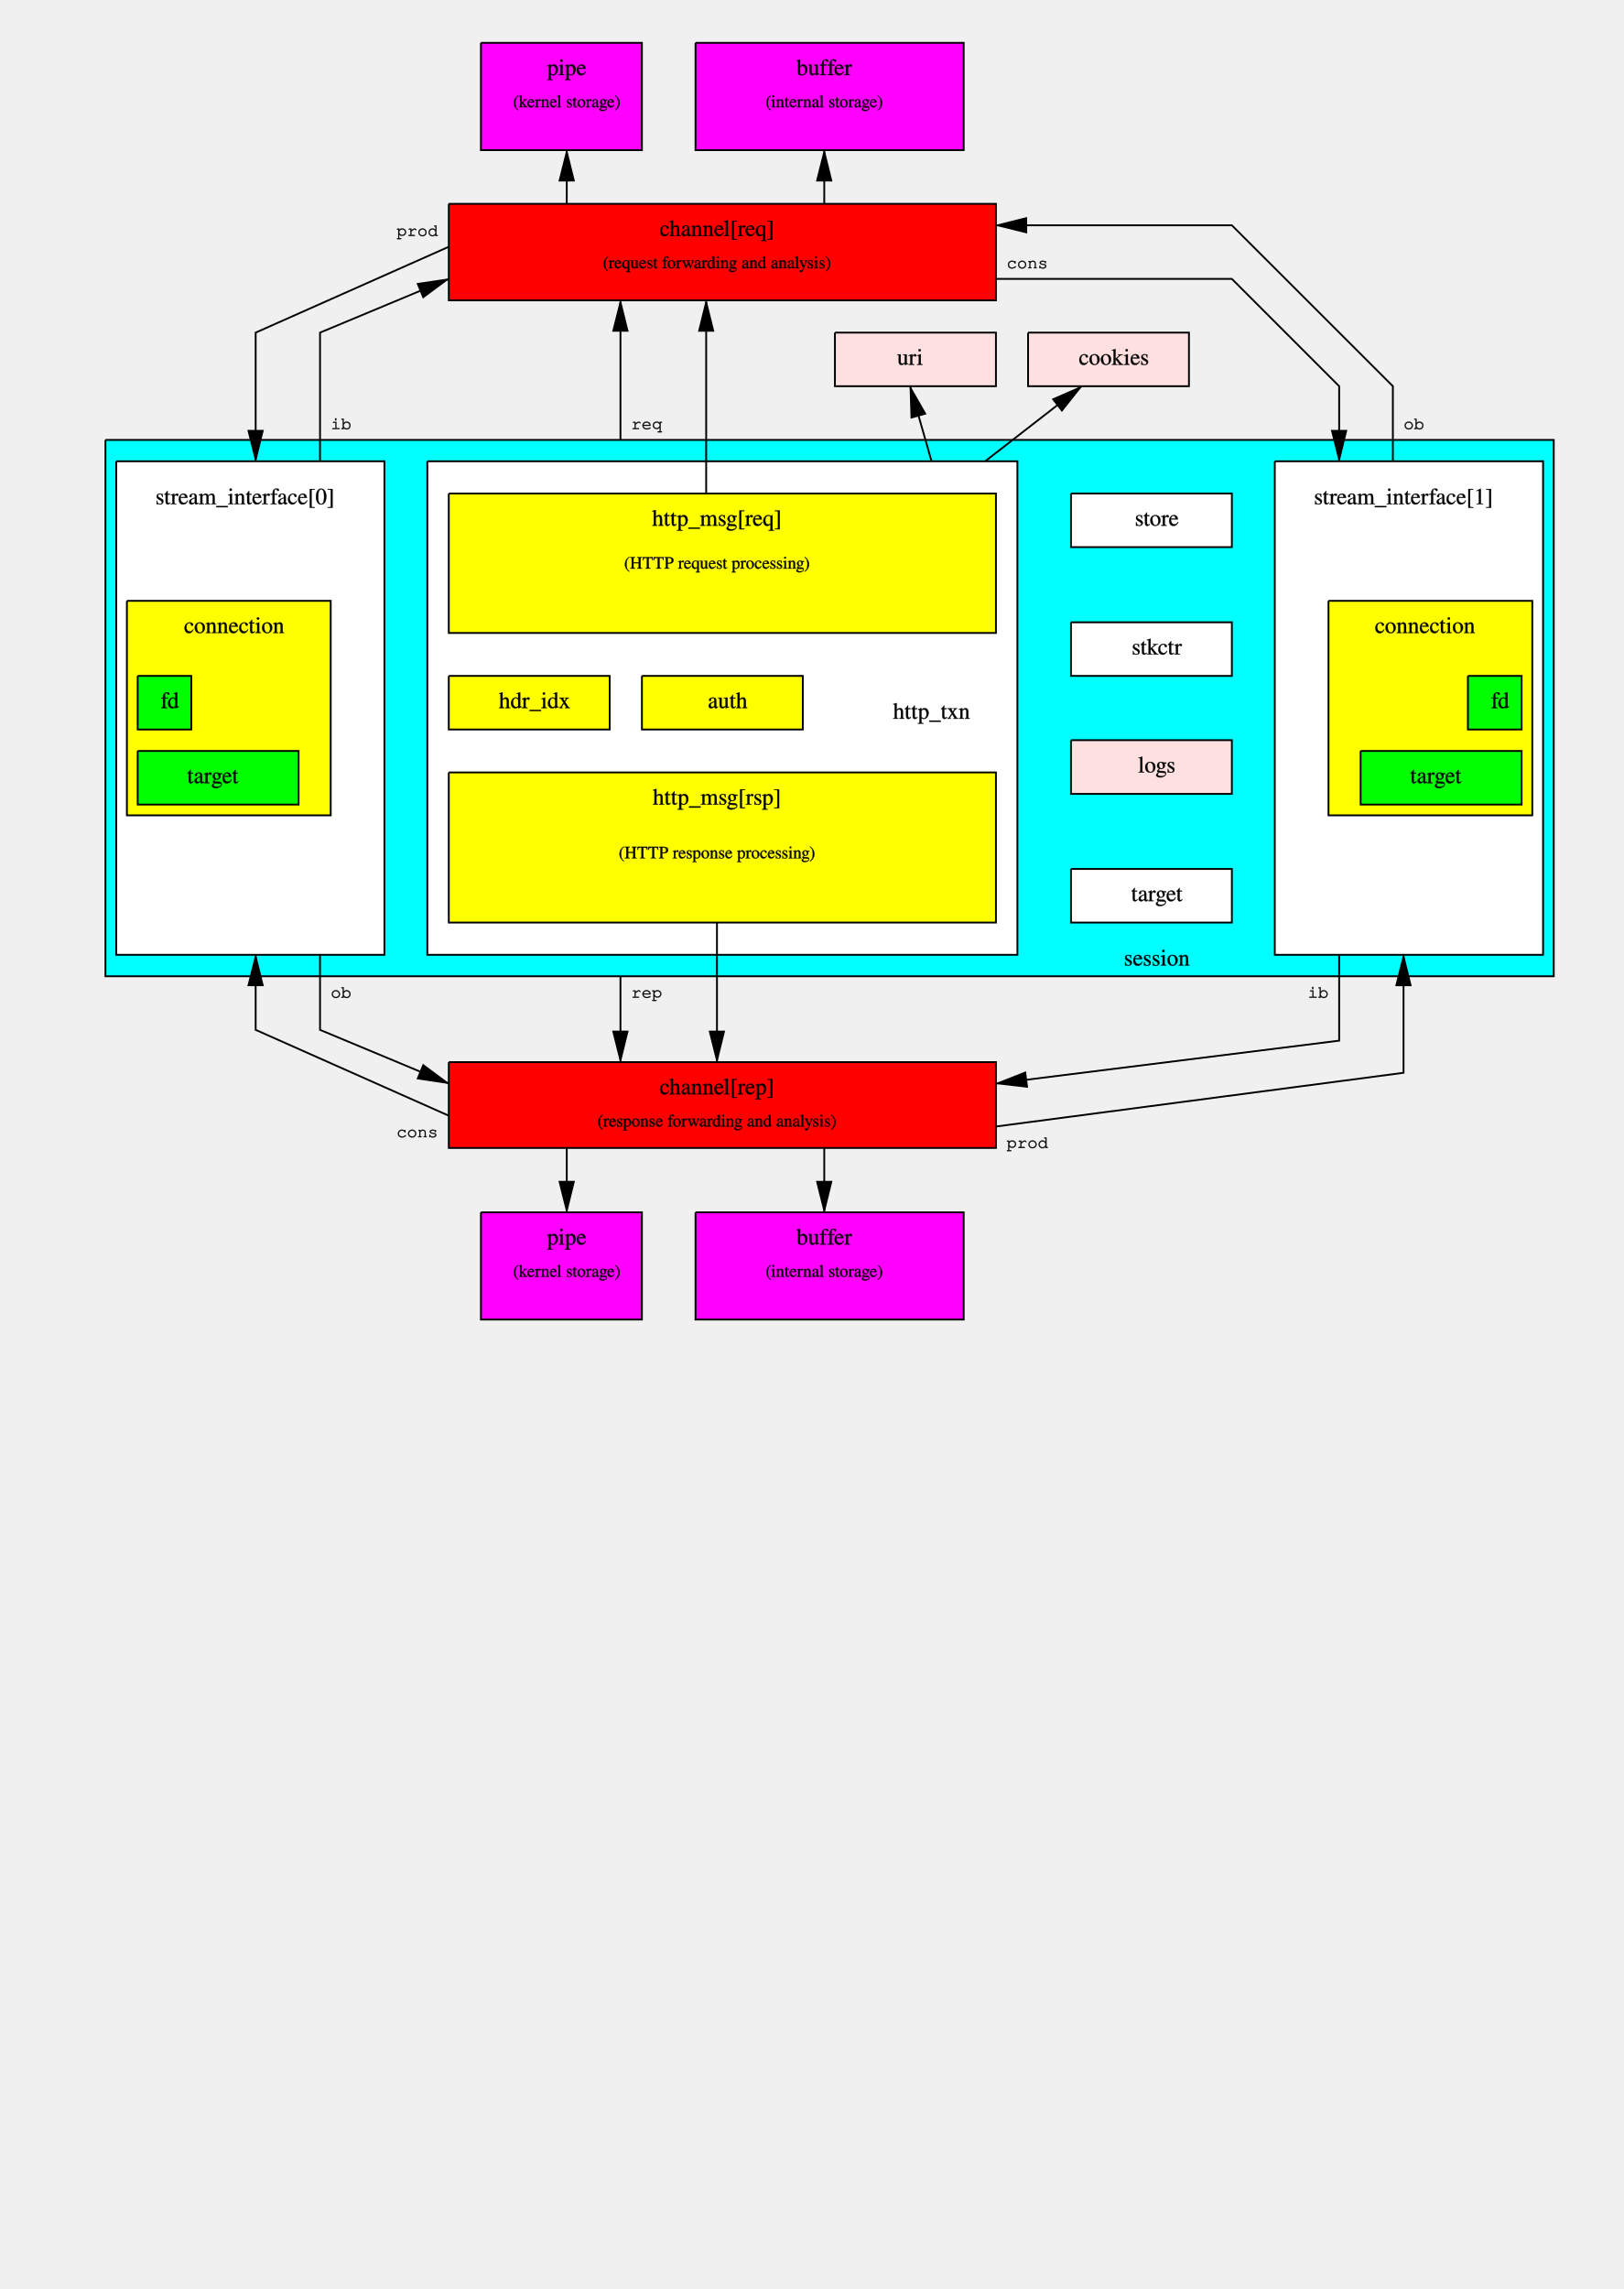
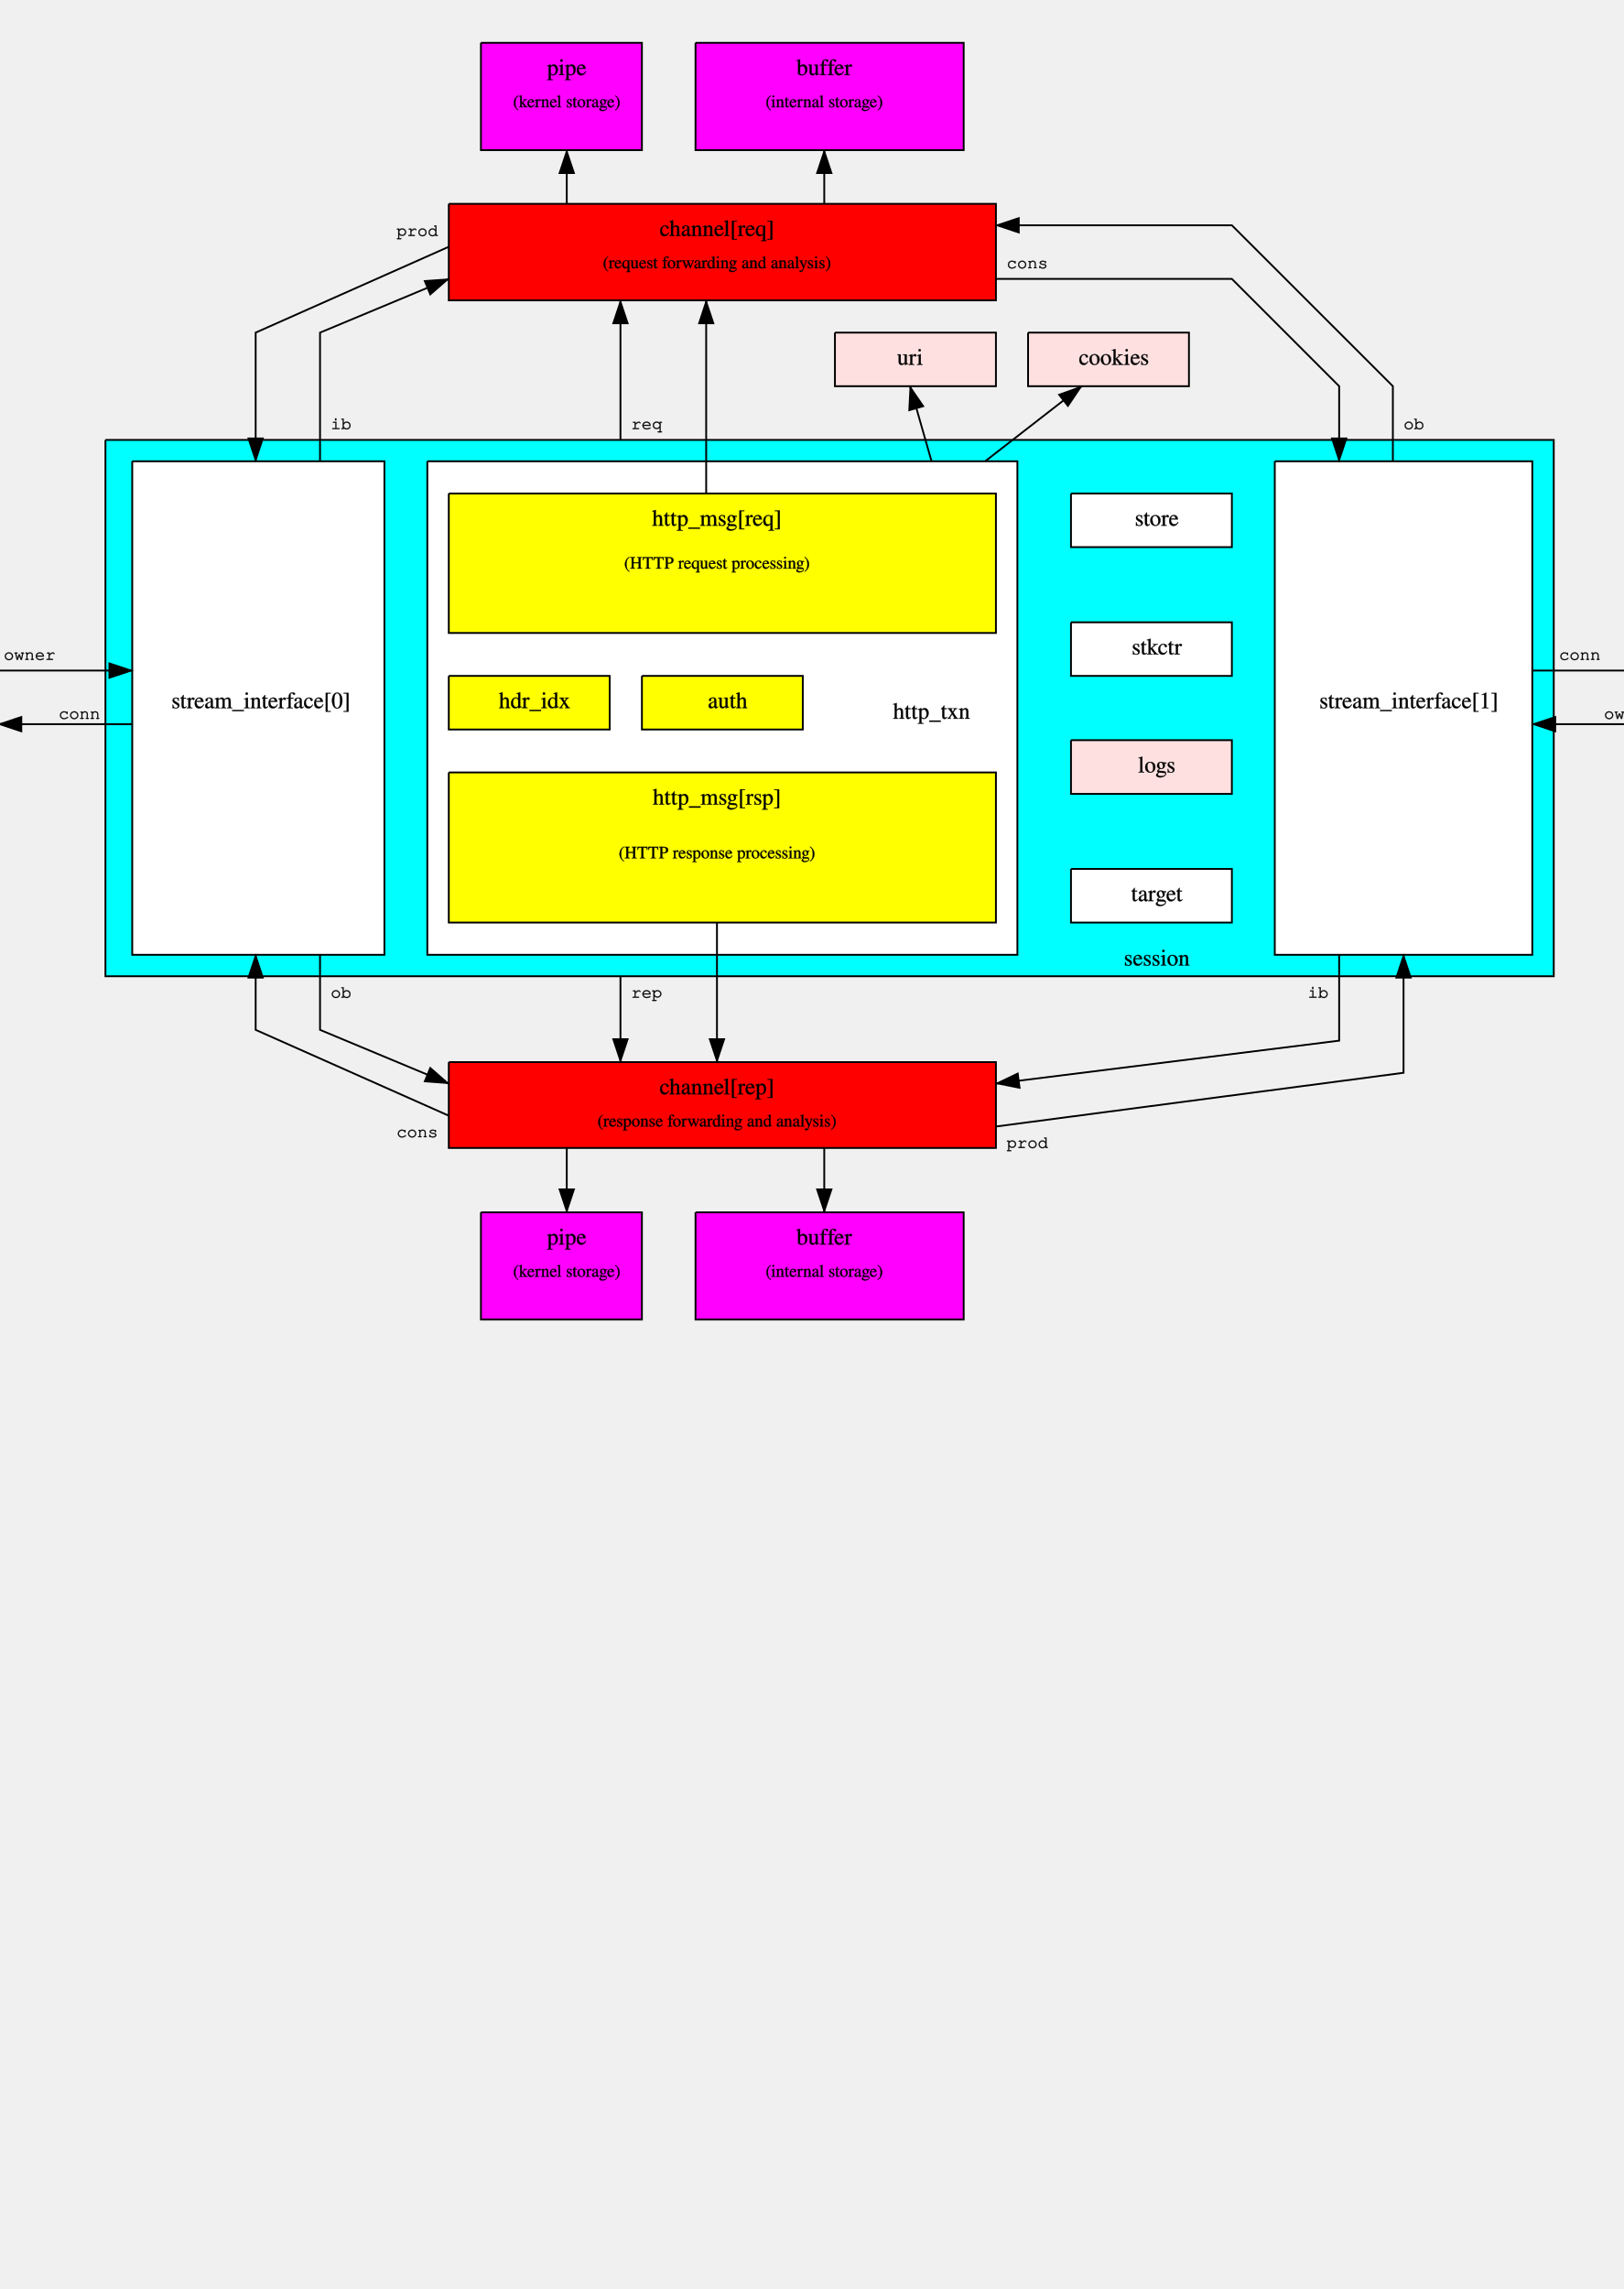
- <svg xmlns="http://www.w3.org/2000/svg" width="8.3in" height="11.7in" viewBox="0 0 13858 20157">
+ <svg width="8.3in" height="11.7in" viewBox="0 0 13858 20157">
  <g style="stroke-width:.025in; stroke:black; fill:none">
    <defs>
      <pattern id="tile1" x="0" y="0" width="200" height="200" patternUnits="userSpaceOnUse">
        <path d="M 0 -100 200 16" />
        <path d="M 0 -60 200 56" />
        <path d="M 0 -20 200 96" />
        <path d="M 0 20 200 136" />
        <path d="M 0 60 200 176" />
        <path d="M 0 100 200 216" />
        <path d="M 0 140 200 256" />
        <path d="M 0 180 200 296" />
      </pattern>
      <pattern id="tile2" x="0" y="0" width="200" height="200" patternUnits="userSpaceOnUse">
        <path d="M 200 -100 0 16" />
        <path d="M 200 -60 0 56" />
        <path d="M 200 -20 0 96" />
        <path d="M 200 20 0 136" />
        <path d="M 200 60 0 176" />
        <path d="M 200 100 0 216" />
        <path d="M 200 140 0 256" />
        <path d="M 200 180 0 296" />
      </pattern>
      <pattern id="tile3" x="0" y="0" width="200" height="200" patternUnits="userSpaceOnUse">
        <path d="M 0 -100 200 16" />
        <path d="M 200 -100 0 16" />
        <path d="M 0 -60 200 56" />
        <path d="M 200 -60 0 56" />
        <path d="M 0 -20 200 96" />
        <path d="M 200 -20 0 96" />
        <path d="M 0 20 200 136" />
        <path d="M 200 20 0 136" />
        <path d="M 0 60 200 176" />
        <path d="M 200 60 0 176" />
        <path d="M 0 100 200 216" />
        <path d="M 200 100 0 216" />
        <path d="M 0 140 200 256" />
        <path d="M 200 140 0 256" />
        <path d="M 0 180 200 296" />
        <path d="M 200 180 0 296" />
      </pattern>
      <pattern id="tile4" x="0" y="0" width="200" height="200" patternUnits="userSpaceOnUse">
        <path d="M 100 0 200 100" />
        <path d="M 0 0 200 200" />
        <path d="M 0 100 100 200" />
      </pattern>
      <pattern id="tile5" x="0" y="0" width="200" height="200" patternUnits="userSpaceOnUse">
        <path d="M 100 0 0 100" />
        <path d="M 200 0 0 200" />
        <path d="M 200 100 100 200" />
      </pattern>
      <pattern id="tile6" x="0" y="0" width="200" height="200" patternUnits="userSpaceOnUse">
        <path d="M 100 0 200 100" />
        <path d="M 0 0 200 200" />
        <path d="M 0 100 100 200" />
        <path d="M 100 0 0 100" />
        <path d="M 200 0 0 200" />
        <path d="M 200 100 100 200" />
      </pattern>
      <pattern id="tile7" x="0" y="0" width="200" height="200" patternUnits="userSpaceOnUse">
        <path d="M 0 0 0 50" />
        <path d="M 0 50 200 50" />
        <path d="M 100 50 100 150" />
        <path d="M 0 150 200 150" />
        <path d="M 0 150 0 200" />
      </pattern>
      <pattern id="tile8" x="0" y="0" width="200" height="200" patternUnits="userSpaceOnUse">
        <path d="M 0 0 50 0" />
        <path d="M 50 0 50 200" />
        <path d="M 50 100 150 100" />
        <path d="M 150 0 150 200" />
        <path d="M 150 0 200 0" />
      </pattern>
      <pattern id="tile9" x="0" y="0" width="200" height="200" patternUnits="userSpaceOnUse">
        <path d="M 0 50 200 50" />
        <path d="M 0 150 200 150" />
      </pattern>
      <pattern id="tile10" x="0" y="0" width="200" height="200" patternUnits="userSpaceOnUse">
        <path d="M 50 0 50 200" />
        <path d="M 150 0 150 200" />
      </pattern>
      <pattern id="tile11" x="0" y="0" width="200" height="200" patternUnits="userSpaceOnUse">
        <path d="M 0 50 200 50" />
        <path d="M 0 150 200 150" />
        <path d="M 50 0 50 200" />
        <path d="M 150 0 150 200" />
      </pattern>
      <pattern id="tile12" x="0" y="0" width="200" height="200" patternUnits="userSpaceOnUse">
        <path d="M 0 0 25 50" />
        <path d="M 0 50 200 50" />
        <path d="M 100 50 125 150" />
        <path d="M 0 150 200 150" />
        <path d="M 0 150 25 200" />
      </pattern>
      <pattern id="tile13" x="0" y="0" width="200" height="200" patternUnits="userSpaceOnUse">
        <path d="M 200 0 175 50" />
        <path d="M 0 50 200 50" />
        <path d="M 100 50 75 150" />
        <path d="M 0 150 200 150" />
        <path d="M 200 150 175 200" />
      </pattern>
      <pattern id="tile14" x="0" y="0" width="200" height="200" patternUnits="userSpaceOnUse">
        <path d="M 0 0 50 25" />
        <path d="M 50 0 50 200" />
        <path d="M 50 100 150 125" />
        <path d="M 150 0 150 200" />
        <path d="M 150 0 200 25" />
      </pattern>
      <pattern id="tile15" x="0" y="0" width="200" height="200" patternUnits="userSpaceOnUse">
        <path d="M 0 25 50 0" />
        <path d="M 50 0 50 200" />
        <path d="M 50 125 150 100" />
        <path d="M 150 0 150 200" />
        <path d="M 150 25 200 0" />
      </pattern>
      <pattern id="tile16" x="0" y="0" width="200" height="200" patternUnits="userSpaceOnUse">
        <path d="M 0 50 A 50 50 0 1 0 100 50" />
        <path d="M 100 50 A 50 50 0 1 0 200 50" />
        <path d="M 50 100 A 50 50 0 1 0 150 100" />
        <path d="M 0 150 A 50 50 0 0 0 50 100" />
        <path d="M 150 100 A 50 50 0 1 0 200 50" />
        <path d="M 50 0 A 50 50 0 1 0 150 0" />
        <path d="M 150 0 A 50 50 0 0 0 200 50" />
        <path d="M 0 50 A 50 50 0 0 0 50 0" />
        <path d="M 0 150 A 50 50 0 1 0 100 150" />
        <path d="M 100 150 A 50 50 0 1 0 200 150" />
      </pattern>
      <pattern id="tile17" x="0" y="0" width="100" height="100" patternUnits="userSpaceOnUse">
        <g transform="scale(0.5)">
          <path d="M 0 50 A 50 50 0 1 0 100 50" />
          <path d="M 100 50 A 50 50 0 1 0 200 50" />
          <path d="M 50 100 A 50 50 0 1 0 150 100" />
          <path d="M 0 150 A 50 50 0 0 0 50 100" />
          <path d="M 150 100 A 50 50 0 1 0 200 50" />
          <path d="M 50 0 A 50 50 0 1 0 150 0" />
          <path d="M 150 0 A 50 50 0 0 0 200 50" />
          <path d="M 0 50 A 50 50 0 0 0 50 0" />
          <path d="M 0 150 A 50 50 0 1 0 100 150" />
          <path d="M 100 150 A 50 50 0 1 0 200 150" />
        </g>
      </pattern>
      <pattern id="tile18" x="0" y="0" width="200" height="200" patternUnits="userSpaceOnUse">
        <circle cx="100" cy="100" r="100" />
      </pattern>
      <pattern id="tile19" x="0" y="0" width="200" height="200" patternUnits="userSpaceOnUse">
        <path d="M 0 50 45 0 105 0 140 50 200 50 " />
        <path d="M 0 50 45 100 105 100 140 50 200 50" />
        <path d="M 0 150 45 100 105 100 140 150 200 150" />
        <path d="M 0 150 45 200 105 200 140 150 200 150" />
      </pattern>
      <pattern id="tile20" x="0" y="0" width="200" height="200" patternUnits="userSpaceOnUse">
        <path d="M 0 70 65 0 140 0 200 70 " />
        <path d="M 0 70 0 130 65 200 140 200 200 130 200 70" />
      </pattern>
      <pattern id="tile21" x="0" y="0" width="200" height="200" patternUnits="userSpaceOnUse">
        <path d="M 50 0 75 25 100 0 M 150 0 175 25 200 0" />
        <path d="M 0 50 25 25 75 75 125 25 175 75 200 50" />
        <path d="M 0 100 25 75 75 125 125 75 175 125 200 100" />
        <path d="M 0 150 25 125 75 175 125 125 175 175 200 150" />
        <path d="M 0 200 25 175 75 225 125 175 175 225 200 200" />
      </pattern>
      <pattern id="tile22" x="0" y="0" width="200" height="200" patternUnits="userSpaceOnUse">
        <path d="M 0 50 25 75 0 100 M 0 150 25 175 0 200" />
        <path d="M 50 0 25 25 75 75 25 125 75 175 50 200" />
        <path d="M 100 0 75 25 125 75 75 125 125 175 100 200" />
        <path d="M 150 0 125 25 175 75 125 125 175 175 150 200" />
        <path d="M 200 0 175 25 225 75 175 125 225 175 200 200" />
      </pattern>
    </defs>
-     <path d="M 708,3874 13464,3874 13464,8597 708,8597 708,3874 " style="stroke:#000000;stroke-width:16; fill:#00ffff; " />
    <path d="M 8834,2929 10251,2929 10251,3401 8834,3401 8834,2929 " style="stroke:#000000;stroke-width:16; fill:#ffe0e0; " />
    <path d="M 7133,2929 8551,2929 8551,3401 7133,3401 7133,2929 " style="stroke:#000000;stroke-width:16; fill:#ffe0e0; " />
-     <path d="M 9212,6518 10629,6518 10629,6991 9212,6991 9212,6518 " style="stroke:#000000;stroke-width:16; fill:#ffe0e0; " />
    <path d="M 5905,377 8267,377 8267,1322 5905,1322 5905,377 " style="stroke:#000000;stroke-width:16; fill:#ff00ff; " />
    <path d="M 4015,377 5433,377 5433,1322 4015,1322 4015,377 " style="stroke:#000000;stroke-width:16; fill:#ff00ff; " />
    <path d="M 3732,1795 8551,1795 8551,2645 3732,2645 3732,1795 " style="stroke:#000000;stroke-width:16; fill:#ff0000; " />
    <path d="M 3732,9353 8551,9353 8551,10109 3732,10109 3732,9353 " style="stroke:#000000;stroke-width:16; fill:#ff0000; " />
    <path d="M 5905,10676 8267,10676 8267,11620 5905,11620 5905,10676 " style="stroke:#000000;stroke-width:16; fill:#ff00ff; " />
    <path d="M 4015,10676 5433,10676 5433,11620 4015,11620 4015,10676 " style="stroke:#000000;stroke-width:16; fill:#ff00ff; " />
+     <path d="M 708,3874 13464,3874 13464,8597 708,8597 708,3874 " style="stroke:#000000;stroke-width:16; fill:#00ffff; " />
    <text x="8645" y="2362" fill="#000000" font-family="Courier" font-style="normal" font-weight="normal" font-size="152" text-anchor="start">
cons</text>
    <text x="3637" y="2078" fill="#000000" font-family="Courier" font-style="normal" font-weight="normal" font-size="152" text-anchor="end">
prod</text>
    <text x="3637" y="10014" fill="#000000" font-family="Courier" font-style="normal" font-weight="normal" font-size="152" text-anchor="end">
cons</text>
    <text x="5338" y="3779" fill="#000000" font-family="Courier" font-style="normal" font-weight="normal" font-size="152" text-anchor="start">
req</text>
    <text x="5338" y="8786" fill="#000000" font-family="Courier" font-style="normal" font-weight="normal" font-size="152" text-anchor="start">
rep</text>
    <text x="2692" y="8786" fill="#000000" font-family="Courier" font-style="normal" font-weight="normal" font-size="152" text-anchor="start">
ob</text>
    <text x="11480" y="8786" fill="#000000" font-family="Courier" font-style="normal" font-weight="normal" font-size="152" text-anchor="end">
ib</text>
    <text x="8645" y="10109" fill="#000000" font-family="Courier" font-style="normal" font-weight="normal" font-size="152" text-anchor="start">
prod</text>
    <text x="12141" y="3779" fill="#000000" font-family="Courier" font-style="normal" font-weight="normal" font-size="152" text-anchor="start">
ob</text>
    <text x="2692" y="3779" fill="#000000" font-family="Courier" font-style="normal" font-weight="normal" font-size="152" text-anchor="start">
ib</text>
+     <text x="661" y="6330" fill="#000000" font-family="Courier" font-style="normal" font-weight="normal" font-size="152" text-anchor="end">
+ conn</text>
+     <text x="13511" y="5811" fill="#000000" font-family="Courier" font-style="normal" font-weight="normal" font-size="152" text-anchor="start">
+ conn</text>
+     <text x="-188" y="5811" fill="#000000" font-family="Courier" font-style="normal" font-weight="normal" font-size="152" text-anchor="start">
+ owner</text>
+     <text x="15259" y="8409" fill="#000000" font-family="Courier" font-style="normal" font-weight="normal" font-size="152" text-anchor="start">
+ owner</text>
+     <text x="-1039" y="8409" fill="#000000" font-family="Courier" font-style="normal" font-weight="normal" font-size="152" text-anchor="start">
+ owner</text>
+     <text x="14362" y="6330" fill="#000000" font-family="Courier" font-style="normal" font-weight="normal" font-size="152" text-anchor="end">
+ owner</text>
    <path d="M 3543,4062 8740,4062 8740,8408 3543,8408 3543,4062 " style="stroke:#000000;stroke-width:16; fill:#ffffff; " />
-     <path d="M 803,4062 3165,4062 3165,8408 803,8408 803,4062 " style="stroke:#000000;stroke-width:16; fill:#ffffff; " />
-     <path d="M 11007,4062 13370,4062 13370,8408 11007,8408 11007,4062 " style="stroke:#000000;stroke-width:16; fill:#ffffff; " />
+     <path d="M 9212,4346 10629,4346 10629,4818 9212,4818 9212,4346 " style="stroke:#000000;stroke-width:16; fill:#ffffff; " />
+     <path d="M 11007,4062 13275,4062 13275,8408 11007,8408 11007,4062 " style="stroke:#000000;stroke-width:16; fill:#ffffff; " />
+     <path d="M 944,4062 3165,4062 3165,8408 944,8408 944,4062 " style="stroke:#000000;stroke-width:16; fill:#ffffff; " />
    <path d="M 9212,7652 10629,7652 10629,8124 9212,8124 9212,7652 " style="stroke:#000000;stroke-width:16; fill:#ffffff; " />
+     <path d="M 9212,6518 10629,6518 10629,6991 9212,6991 9212,6518 " style="stroke:#000000;stroke-width:16; fill:#ffe0e0; " />
    <path d="M 9212,5480 10629,5480 10629,5952 9212,5952 9212,5480 " style="stroke:#000000;stroke-width:16; fill:#ffffff; " />
-     <path d="M 9212,4346 10629,4346 10629,4818 9212,4818 9212,4346 " style="stroke:#000000;stroke-width:16; fill:#ffffff; " />
    <path d="M 3732,5952 5149,5952 5149,6424 3732,6424 3732,5952 " style="stroke:#000000;stroke-width:16; fill:#ffff00; " />
    <path d="M 5433,5952 6850,5952 6850,6424 5433,6424 5433,5952 " style="stroke:#000000;stroke-width:16; fill:#ffff00; " />
    <path d="M 3732,4346 8551,4346 8551,5574 3732,5574 3732,4346 " style="stroke:#000000;stroke-width:16; fill:#ffff00; " />
    <path d="M 3732,6802 8551,6802 8551,8124 3732,8124 3732,6802 " style="stroke:#000000;stroke-width:16; fill:#ffff00; " />
-     <path d="M 897,5291 2692,5291 2692,7180 897,7180 897,5291 " style="stroke:#000000;stroke-width:16; fill:#ffff00; " />
-     <path d="M 11480,5291 13275,5291 13275,7180 11480,7180 11480,5291 " style="stroke:#000000;stroke-width:16; fill:#ffff00; " />
-     <path d="M 11763,6613 13181,6613 13181,7085 11763,7085 11763,6613 " style="stroke:#000000;stroke-width:16; fill:#00ff00; " />
-     <path d="M 992,6613 2409,6613 2409,7085 992,7085 992,6613 " style="stroke:#000000;stroke-width:16; fill:#00ff00; " />
-     <path d="M 992,5952 1464,5952 1464,6424 992,6424 992,5952 " style="stroke:#000000;stroke-width:16; fill:#00ff00; " />
-     <path d="M 12708,5952 13181,5952 13181,6424 12708,6424 12708,5952 " style="stroke:#000000;stroke-width:16; fill:#00ff00; " />
+     <path d="M -1889,5196 -236,5196 -236,7085 -1889,7085 -1889,5196 " style="stroke:#000000;stroke-width:16; fill:#ffff00; " />
+     <path d="M 14409,8504 16062,8504 16062,8976 14409,8976 14409,8504 " style="stroke:#000000;stroke-width:16; fill:#ffff00; " />
+     <path d="M 14409,5196 16062,5196 16062,7085 14409,7085 14409,5196 " style="stroke:#000000;stroke-width:16; fill:#ffff00; " />
+     <path d="M -1889,8504 -236,8504 -236,8976 -1889,8976 -1889,8504 " style="stroke:#000000;stroke-width:16; fill:#ffff00; " />
+     <path d="M -1795,5951 -377,5951 -377,6424 -1795,6424 -1795,5951 " style="stroke:#000000;stroke-width:16; fill:#00ff00; " />
+     <path d="M -1275,6519 -803,6519 -803,6991 -1275,6991 -1275,6519 " style="stroke:#000000;stroke-width:16; fill:#00ff00; " />
+     <path d="M 14551,5857 15968,5857 15968,6329 14551,6329 14551,5857 " style="stroke:#000000;stroke-width:16; fill:#00ff00; " />
+     <path d="M 14976,6519 15448,6519 15448,6991 14976,6991 14976,6519 " style="stroke:#000000;stroke-width:16; fill:#00ff00; " />
+     <text x="-1133" y="6235" fill="#000000" font-family="Times" font-style="normal" font-weight="normal" font-size="202" text-anchor="middle">
+ target</text>
+     <text x="-992" y="6802" fill="#000000" font-family="Times" font-style="normal" font-weight="normal" font-size="202" text-anchor="middle">
+ fd</text>
+     <text x="15212" y="6140" fill="#000000" font-family="Times" font-style="normal" font-weight="normal" font-size="202" text-anchor="middle">
+ target</text>
+     <text x="15259" y="6802" fill="#000000" font-family="Times" font-style="normal" font-weight="normal" font-size="202" text-anchor="middle">
+ fd</text>
+     <path d="M 708,5669 " style="stroke:#000000;stroke-width:16; " />
+     <path d="M -236,5905 944,5905 " style="stroke:#000000;stroke-width:16; " />
+     <path d="M 743 5968 932 5905 743 5842 743 5968 Z " style="stroke:#000000;stroke-width:16; fill:#000000;" />
+     <path d="M 944,6377 -236,6377 " style="stroke:#000000;stroke-width:16; " />
+     <path d="M -33 6314 -222 6377 -33 6440 -33 6314 Z " style="stroke:#000000;stroke-width:16; fill:#000000;" />
+     <path d="M -1086,8503 -1086,7086 " style="stroke:#000000;stroke-width:16; " />
+     <path d="M -1022 7288 -1085 7099 -1148 7288 -1022 7288 Z " style="stroke:#000000;stroke-width:16; fill:#000000;" />
+     <path d="M 3732,9825 2031,9069 2031,8408 " style="stroke:#000000;stroke-width:16; " />
+     <path d="M 2094 8609 2031 8420 1968 8609 2094 8609 Z " style="stroke:#000000;stroke-width:16; fill:#000000;" />
+     <path d="M 2598,8408 2598,9069 3732,9542 " style="stroke:#000000;stroke-width:16; " />
+     <path d="M 3521 9522 3720 9537 3569 9405 3521 9522 Z " style="stroke:#000000;stroke-width:16; fill:#000000;" />
+     <path d="M 5244,8597 5244,9353 " style="stroke:#000000;stroke-width:16; " />
+     <path d="M 5181 9151 5244 9340 5307 9151 5181 9151 Z " style="stroke:#000000;stroke-width:16; fill:#000000;" />
+     <path d="M 6094,8124 6094,9353 " style="stroke:#000000;stroke-width:16; " />
+     <path d="M 6031 9151 6094 9340 6157 9151 6031 9151 Z " style="stroke:#000000;stroke-width:16; fill:#000000;" />
+     <path d="M 4771,10109 4771,10676 " style="stroke:#000000;stroke-width:16; " />
+     <path d="M 4708 10474 4771 10663 4834 10474 4708 10474 Z " style="stroke:#000000;stroke-width:16; fill:#000000;" />
+     <path d="M 7039,10109 7039,10676 " style="stroke:#000000;stroke-width:16; " />
+     <path d="M 6976 10474 7039 10663 7102 10474 6976 10474 Z " style="stroke:#000000;stroke-width:16; fill:#000000;" />
+     <path d="M 11574,8408 11574,9164 8551,9542 " style="stroke:#000000;stroke-width:16; " />
+     <path d="M 8743 9454 8563 9540 8759 9579 8743 9454 Z " style="stroke:#000000;stroke-width:16; fill:#000000;" />
+     <path d="M 8551,9920 12141,9447 12141,8408 " style="stroke:#000000;stroke-width:16; " />
+     <path d="M 12204 8609 12141 8420 12078 8609 12204 8609 Z " style="stroke:#000000;stroke-width:16; fill:#000000;" />
+     <path d="M 15212,8503 15212,7086 " style="stroke:#000000;stroke-width:16; " />
+     <path d="M 15275 7288 15212 7099 15149 7288 15275 7288 Z " style="stroke:#000000;stroke-width:16; fill:#000000;" />
+     <path d="M 14409,6377 13275,6377 " style="stroke:#000000;stroke-width:16; " />
+     <path d="M 13477 6314 13288 6377 13477 6440 13477 6314 Z " style="stroke:#000000;stroke-width:16; fill:#000000;" />
+     <path d="M 13275,5905 14409,5905 " style="stroke:#000000;stroke-width:16; " />
+     <path d="M 14207 5968 14396 5905 14207 5842 14207 5968 Z " style="stroke:#000000;stroke-width:16; fill:#000000;" />
+     <path d="M 12047,4062 12047,3401 10629,1984 8551,1984 " style="stroke:#000000;stroke-width:16; " />
+     <path d="M 8752 1921 8563 1984 8752 2047 8752 1921 Z " style="stroke:#000000;stroke-width:16; fill:#000000;" />
+     <path d="M 8551,2456 10629,2456 11574,3401 11574,4062 " style="stroke:#000000;stroke-width:16; " />
+     <path d="M 11511 3861 11574 4050 11637 3861 11511 3861 Z " style="stroke:#000000;stroke-width:16; fill:#000000;" />
+     <path d="M 8456,4062 9307,3401 " style="stroke:#000000;stroke-width:16; " />
+     <path d="M 9185 3574 9296 3409 9108 3476 9185 3574 Z " style="stroke:#000000;stroke-width:16; fill:#000000;" />
+     <path d="M 7984,4062 7795,3401 " style="stroke:#000000;stroke-width:16; " />
+     <path d="M 7910 3577 7798 3414 7788 3612 7910 3577 Z " style="stroke:#000000;stroke-width:16; fill:#000000;" />
+     <path d="M 5999,4346 5999,2645 " style="stroke:#000000;stroke-width:16; " />
+     <path d="M 6062 2847 5999 2658 5937 2847 6062 2847 Z " style="stroke:#000000;stroke-width:16; fill:#000000;" />
+     <path d="M 5244,3874 5244,2645 " style="stroke:#000000;stroke-width:16; " />
+     <path d="M 5307 2847 5244 2658 5181 2847 5307 2847 Z " style="stroke:#000000;stroke-width:16; fill:#000000;" />
    <path d="M 2598,4062 2598,2929 3732,2456 " style="stroke:#000000;stroke-width:16; " />
-     <path d="M 3507 2617 3716 2462 3459 2500 3507 2617 Z " style="stroke:#000000;stroke-width:16; fill:#000000;" />
+     <path d="M 3569 2592 3720 2461 3521 2475 3569 2592 Z " style="stroke:#000000;stroke-width:16; fill:#000000;" />
    <path d="M 3732,2173 2031,2929 2031,4062 " style="stroke:#000000;stroke-width:16; " />
-     <path d="M 1968 3794 2031 4046 2093 3794 1968 3794 Z " style="stroke:#000000;stroke-width:16; fill:#000000;" />
-     <path d="M 2598,8408 2598,9069 3732,9542 " style="stroke:#000000;stroke-width:16; " />
-     <path d="M 3459 9497 3716 9535 3507 9380 3459 9497 Z " style="stroke:#000000;stroke-width:16; fill:#000000;" />
-     <path d="M 3732,9825 2031,9069 2031,8408 " style="stroke:#000000;stroke-width:16; " />
-     <path d="M 2093 8676 2031 8425 1968 8676 2093 8676 Z " style="stroke:#000000;stroke-width:16; fill:#000000;" />
-     <path d="M 5244,8597 5244,9353 " style="stroke:#000000;stroke-width:16; " />
-     <path d="M 5181 9084 5244 9336 5306 9084 5181 9084 Z " style="stroke:#000000;stroke-width:16; fill:#000000;" />
-     <path d="M 5244,3874 5244,2645 " style="stroke:#000000;stroke-width:16; " />
-     <path d="M 5306 2913 5244 2662 5181 2913 5306 2913 Z " style="stroke:#000000;stroke-width:16; fill:#000000;" />
-     <path d="M 11574,8408 11574,9164 8551,9542 " style="stroke:#000000;stroke-width:16; " />
-     <path d="M 8809 9445 8567 9540 8825 9570 8809 9445 Z " style="stroke:#000000;stroke-width:16; fill:#000000;" />
-     <path d="M 8551,9920 12141,9447 12141,8408 " style="stroke:#000000;stroke-width:16; " />
-     <path d="M 12203 8676 12141 8425 12078 8676 12203 8676 Z " style="stroke:#000000;stroke-width:16; fill:#000000;" />
-     <path d="M 8551,2456 10629,2456 11574,3401 11574,4062 " style="stroke:#000000;stroke-width:16; " />
-     <path d="M 11511 3794 11574 4046 11636 3794 11511 3794 Z " style="stroke:#000000;stroke-width:16; fill:#000000;" />
-     <path d="M 12047,4062 12047,3401 10629,1984 8551,1984 " style="stroke:#000000;stroke-width:16; " />
-     <path d="M 8818 1921 8567 1984 8818 2046 8818 1921 Z " style="stroke:#000000;stroke-width:16; fill:#000000;" />
-     <path d="M 8456,4062 9307,3401 " style="stroke:#000000;stroke-width:16; " />
-     <path d="M 9132 3615 9293 3412 9055 3516 9132 3615 Z " style="stroke:#000000;stroke-width:16; fill:#000000;" />
-     <path d="M 7984,4062 7795,3401 " style="stroke:#000000;stroke-width:16; " />
-     <path d="M 7928 3643 7799 3418 7807 3677 7928 3643 Z " style="stroke:#000000;stroke-width:16; fill:#000000;" />
-     <path d="M 7039,10109 7039,10676 " style="stroke:#000000;stroke-width:16; " />
-     <path d="M 6976 10407 7039 10659 7101 10407 6976 10407 Z " style="stroke:#000000;stroke-width:16; fill:#000000;" />
+     <path d="M 1968 3861 2031 4050 2094 3861 1968 3861 Z " style="stroke:#000000;stroke-width:16; fill:#000000;" />
+     <path d="M 4771,1795 4771,1322 " style="stroke:#000000;stroke-width:16; " />
+     <path d="M 4834 1524 4771 1335 4708 1524 4834 1524 Z " style="stroke:#000000;stroke-width:16; fill:#000000;" />
    <path d="M 7039,1795 7039,1322 " style="stroke:#000000;stroke-width:16; " />
-     <path d="M 7101 1590 7039 1339 6976 1590 7101 1590 Z " style="stroke:#000000;stroke-width:16; fill:#000000;" />
-     <path d="M 5999,4346 5999,2645 " style="stroke:#000000;stroke-width:16; " />
-     <path d="M 6061 2913 5999 2662 5937 2913 6061 2913 Z " style="stroke:#000000;stroke-width:16; fill:#000000;" />
-     <path d="M 6094,8124 6094,9353 " style="stroke:#000000;stroke-width:16; " />
-     <path d="M 6031 9084 6094 9336 6156 9084 6031 9084 Z " style="stroke:#000000;stroke-width:16; fill:#000000;" />
-     <path d="M 4771,10109 4771,10676 " style="stroke:#000000;stroke-width:16; " />
-     <path d="M 4708 10407 4771 10659 4833 10407 4708 10407 Z " style="stroke:#000000;stroke-width:16; fill:#000000;" />
-     <path d="M 4771,1795 4771,1322 " style="stroke:#000000;stroke-width:16; " />
-     <path d="M 4833 1590 4771 1339 4708 1590 4833 1590 Z " style="stroke:#000000;stroke-width:16; fill:#000000;" />
-     <text x="12425" y="6896" fill="#000000" font-family="Times" font-style="normal" font-weight="normal" font-size="202" text-anchor="middle">
- target</text>
-     <text x="1653" y="6896" fill="#000000" font-family="Times" font-style="normal" font-weight="normal" font-size="202" text-anchor="middle">
- target</text>
-     <text x="1842" y="5574" fill="#000000" font-family="Times" font-style="normal" font-weight="normal" font-size="202" text-anchor="middle">
- connection</text>
-     <text x="12330" y="5574" fill="#000000" font-family="Times" font-style="normal" font-weight="normal" font-size="202" text-anchor="middle">
- connection</text>
-     <text x="1937" y="4440" fill="#000000" font-family="Times" font-style="normal" font-weight="normal" font-size="202" text-anchor="middle">
- stream_interface[0]</text>
-     <text x="12141" y="4440" fill="#000000" font-family="Times" font-style="normal" font-weight="normal" font-size="202" text-anchor="middle">
- stream_interface[1]</text>
+     <path d="M 7102 1524 7039 1335 6976 1524 7102 1524 Z " style="stroke:#000000;stroke-width:16; fill:#000000;" />
    <text x="6094" y="4629" fill="#000000" font-family="Times" font-style="normal" font-weight="normal" font-size="202" text-anchor="middle">
http_msg[req]</text>
    <text x="6094" y="7085" fill="#000000" font-family="Times" font-style="normal" font-weight="normal" font-size="202" text-anchor="middle">
http_msg[rsp]</text>
    <text x="4488" y="6235" fill="#000000" font-family="Times" font-style="normal" font-weight="normal" font-size="202" text-anchor="middle">
hdr_idx</text>
    <text x="6188" y="6235" fill="#000000" font-family="Times" font-style="normal" font-weight="normal" font-size="202" text-anchor="middle">
auth</text>
    <text x="9968" y="7935" fill="#000000" font-family="Times" font-style="normal" font-weight="normal" font-size="202" text-anchor="middle">
target</text>
    <text x="9968" y="6802" fill="#000000" font-family="Times" font-style="normal" font-weight="normal" font-size="202" text-anchor="middle">
logs</text>
    <text x="9968" y="5763" fill="#000000" font-family="Times" font-style="normal" font-weight="normal" font-size="202" text-anchor="middle">
stkctr</text>
    <text x="9968" y="4629" fill="#000000" font-family="Times" font-style="normal" font-weight="normal" font-size="202" text-anchor="middle">
store</text>
    <text x="9968" y="8502" fill="#000000" font-family="Times" font-style="normal" font-weight="normal" font-size="202" text-anchor="middle">
session</text>
-     <text x="7984" y="6329" fill="#000000" font-family="Times" font-style="normal" font-weight="normal" font-size="202" text-anchor="middle">
- http_txn</text>
    <text x="6094" y="9636" fill="#000000" font-family="Times" font-style="normal" font-weight="normal" font-size="202" text-anchor="middle">
channel[rep]</text>
-     <text x="1275" y="6235" fill="#000000" font-family="Times" font-style="normal" font-weight="normal" font-size="202" text-anchor="middle">
- fd</text>
-     <text x="12992" y="6235" fill="#000000" font-family="Times" font-style="normal" font-weight="normal" font-size="202" text-anchor="middle">
- fd</text>
    <text x="7795" y="3212" fill="#000000" font-family="Times" font-style="normal" font-weight="normal" font-size="202" text-anchor="middle">
uri</text>
    <text x="9590" y="3212" fill="#000000" font-family="Times" font-style="normal" font-weight="normal" font-size="202" text-anchor="middle">
cookies</text>
    <text x="6094" y="5007" fill="#000000" font-family="Times" font-style="normal" font-weight="normal" font-size="152" text-anchor="middle">
(HTTP request processing)</text>
    <text x="6094" y="7558" fill="#000000" font-family="Times" font-style="normal" font-weight="normal" font-size="152" text-anchor="middle">
(HTTP response processing)</text>
    <text x="6094" y="2078" fill="#000000" font-family="Times" font-style="normal" font-weight="normal" font-size="202" text-anchor="middle">
channel[req]</text>
    <text x="6094" y="2362" fill="#000000" font-family="Times" font-style="normal" font-weight="normal" font-size="152" text-anchor="middle">
(request forwarding and analysis)</text>
    <text x="6094" y="9920" fill="#000000" font-family="Times" font-style="normal" font-weight="normal" font-size="152" text-anchor="middle">
(response forwarding and analysis)</text>
    <text x="7039" y="661" fill="#000000" font-family="Times" font-style="normal" font-weight="normal" font-size="202" text-anchor="middle">
buffer</text>
    <text x="7039" y="944" fill="#000000" font-family="Times" font-style="normal" font-weight="normal" font-size="152" text-anchor="middle">
(internal storage)</text>
    <text x="7039" y="10959" fill="#000000" font-family="Times" font-style="normal" font-weight="normal" font-size="202" text-anchor="middle">
buffer</text>
    <text x="7039" y="11243" fill="#000000" font-family="Times" font-style="normal" font-weight="normal" font-size="152" text-anchor="middle">
(internal storage)</text>
    <text x="4771" y="11243" fill="#000000" font-family="Times" font-style="normal" font-weight="normal" font-size="152" text-anchor="middle">
(kernel storage)</text>
    <text x="4771" y="10959" fill="#000000" font-family="Times" font-style="normal" font-weight="normal" font-size="202" text-anchor="middle">
pipe</text>
    <text x="4771" y="944" fill="#000000" font-family="Times" font-style="normal" font-weight="normal" font-size="152" text-anchor="middle">
(kernel storage)</text>
    <text x="4771" y="661" fill="#000000" font-family="Times" font-style="normal" font-weight="normal" font-size="202" text-anchor="middle">
pipe</text>
+     <text x="2078" y="6236" fill="#000000" font-family="Times" font-style="normal" font-weight="normal" font-size="202" text-anchor="middle">
+ stream_interface[0]</text>
+     <text x="12188" y="6236" fill="#000000" font-family="Times" font-style="normal" font-weight="normal" font-size="202" text-anchor="middle">
+ stream_interface[1]</text>
+     <text x="15259" y="8834" fill="#000000" font-family="Times" font-style="normal" font-weight="normal" font-size="202" text-anchor="middle">
+ fdtab[fd]</text>
+     <text x="15259" y="5480" fill="#000000" font-family="Times" font-style="normal" font-weight="normal" font-size="202" text-anchor="middle">
+ connection</text>
+     <text x="-1039" y="5480" fill="#000000" font-family="Times" font-style="normal" font-weight="normal" font-size="202" text-anchor="middle">
+ connection</text>
+     <text x="-1039" y="8834" fill="#000000" font-family="Times" font-style="normal" font-weight="normal" font-size="202" text-anchor="middle">
+ fdtab[fd]</text>
+     <text x="7984" y="6329" fill="#000000" font-family="Times" font-style="normal" font-weight="normal" font-size="202" text-anchor="middle">
+ http_txn</text>
  </g>
</svg>
